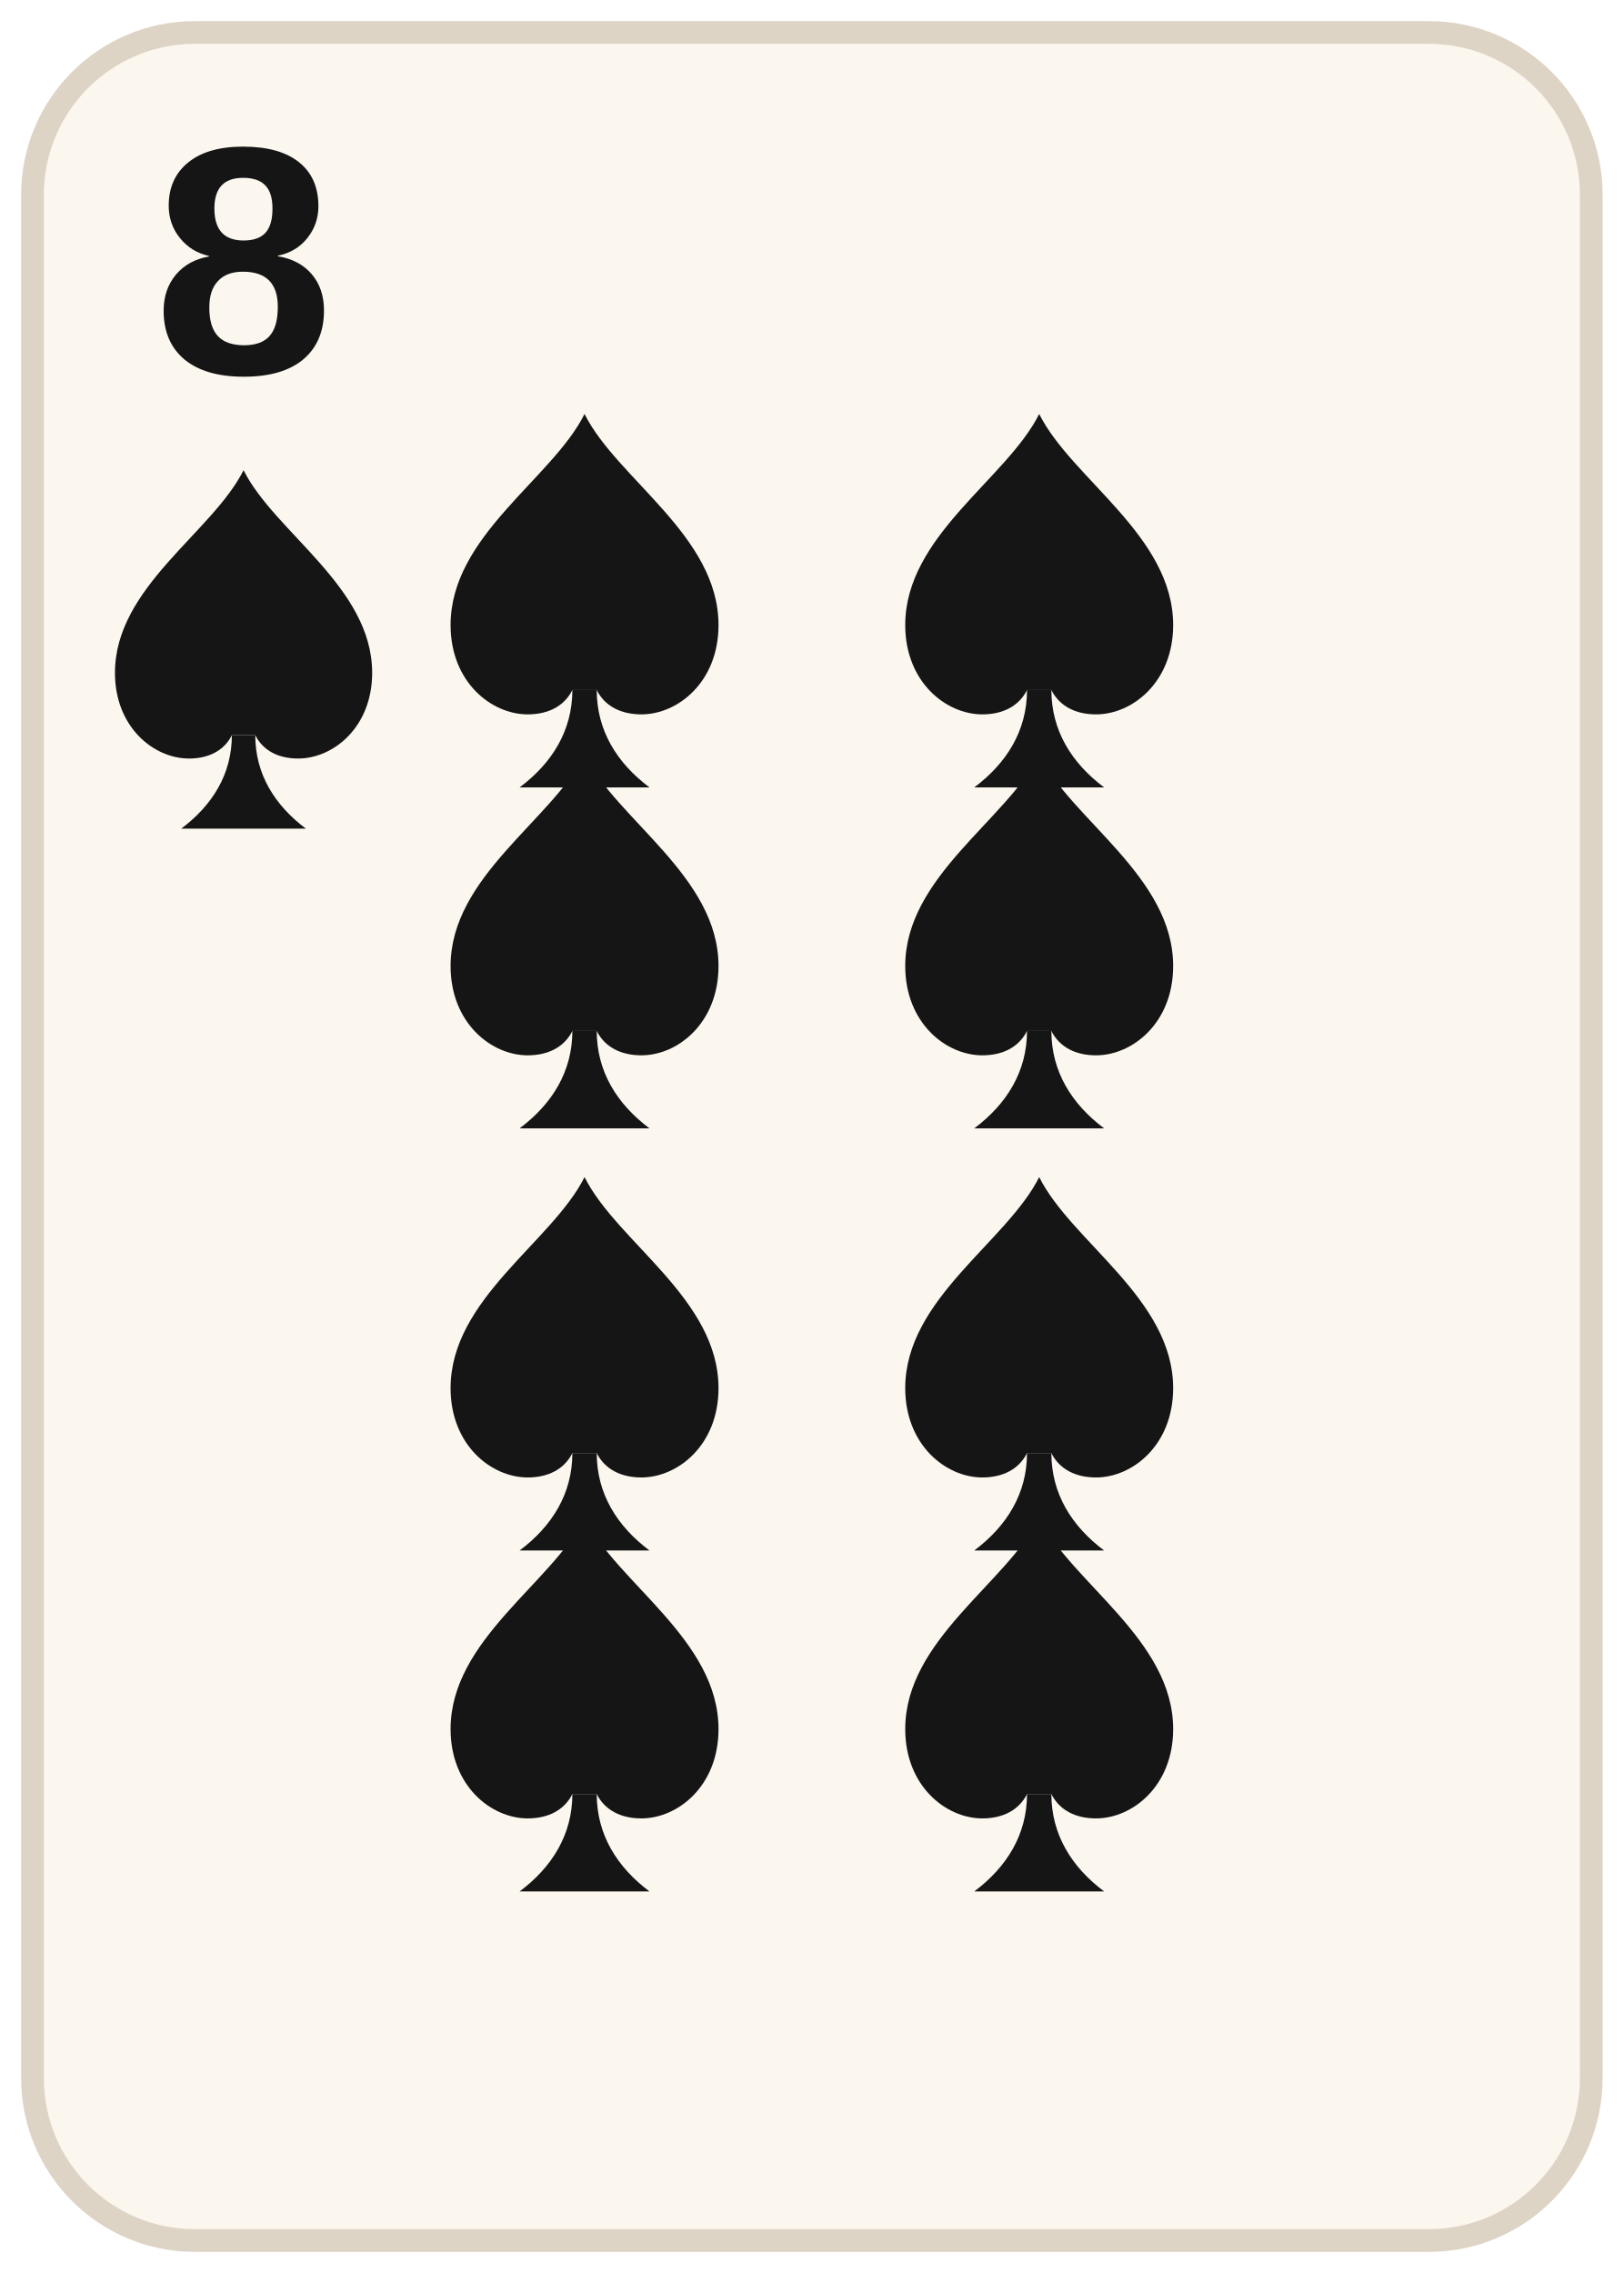
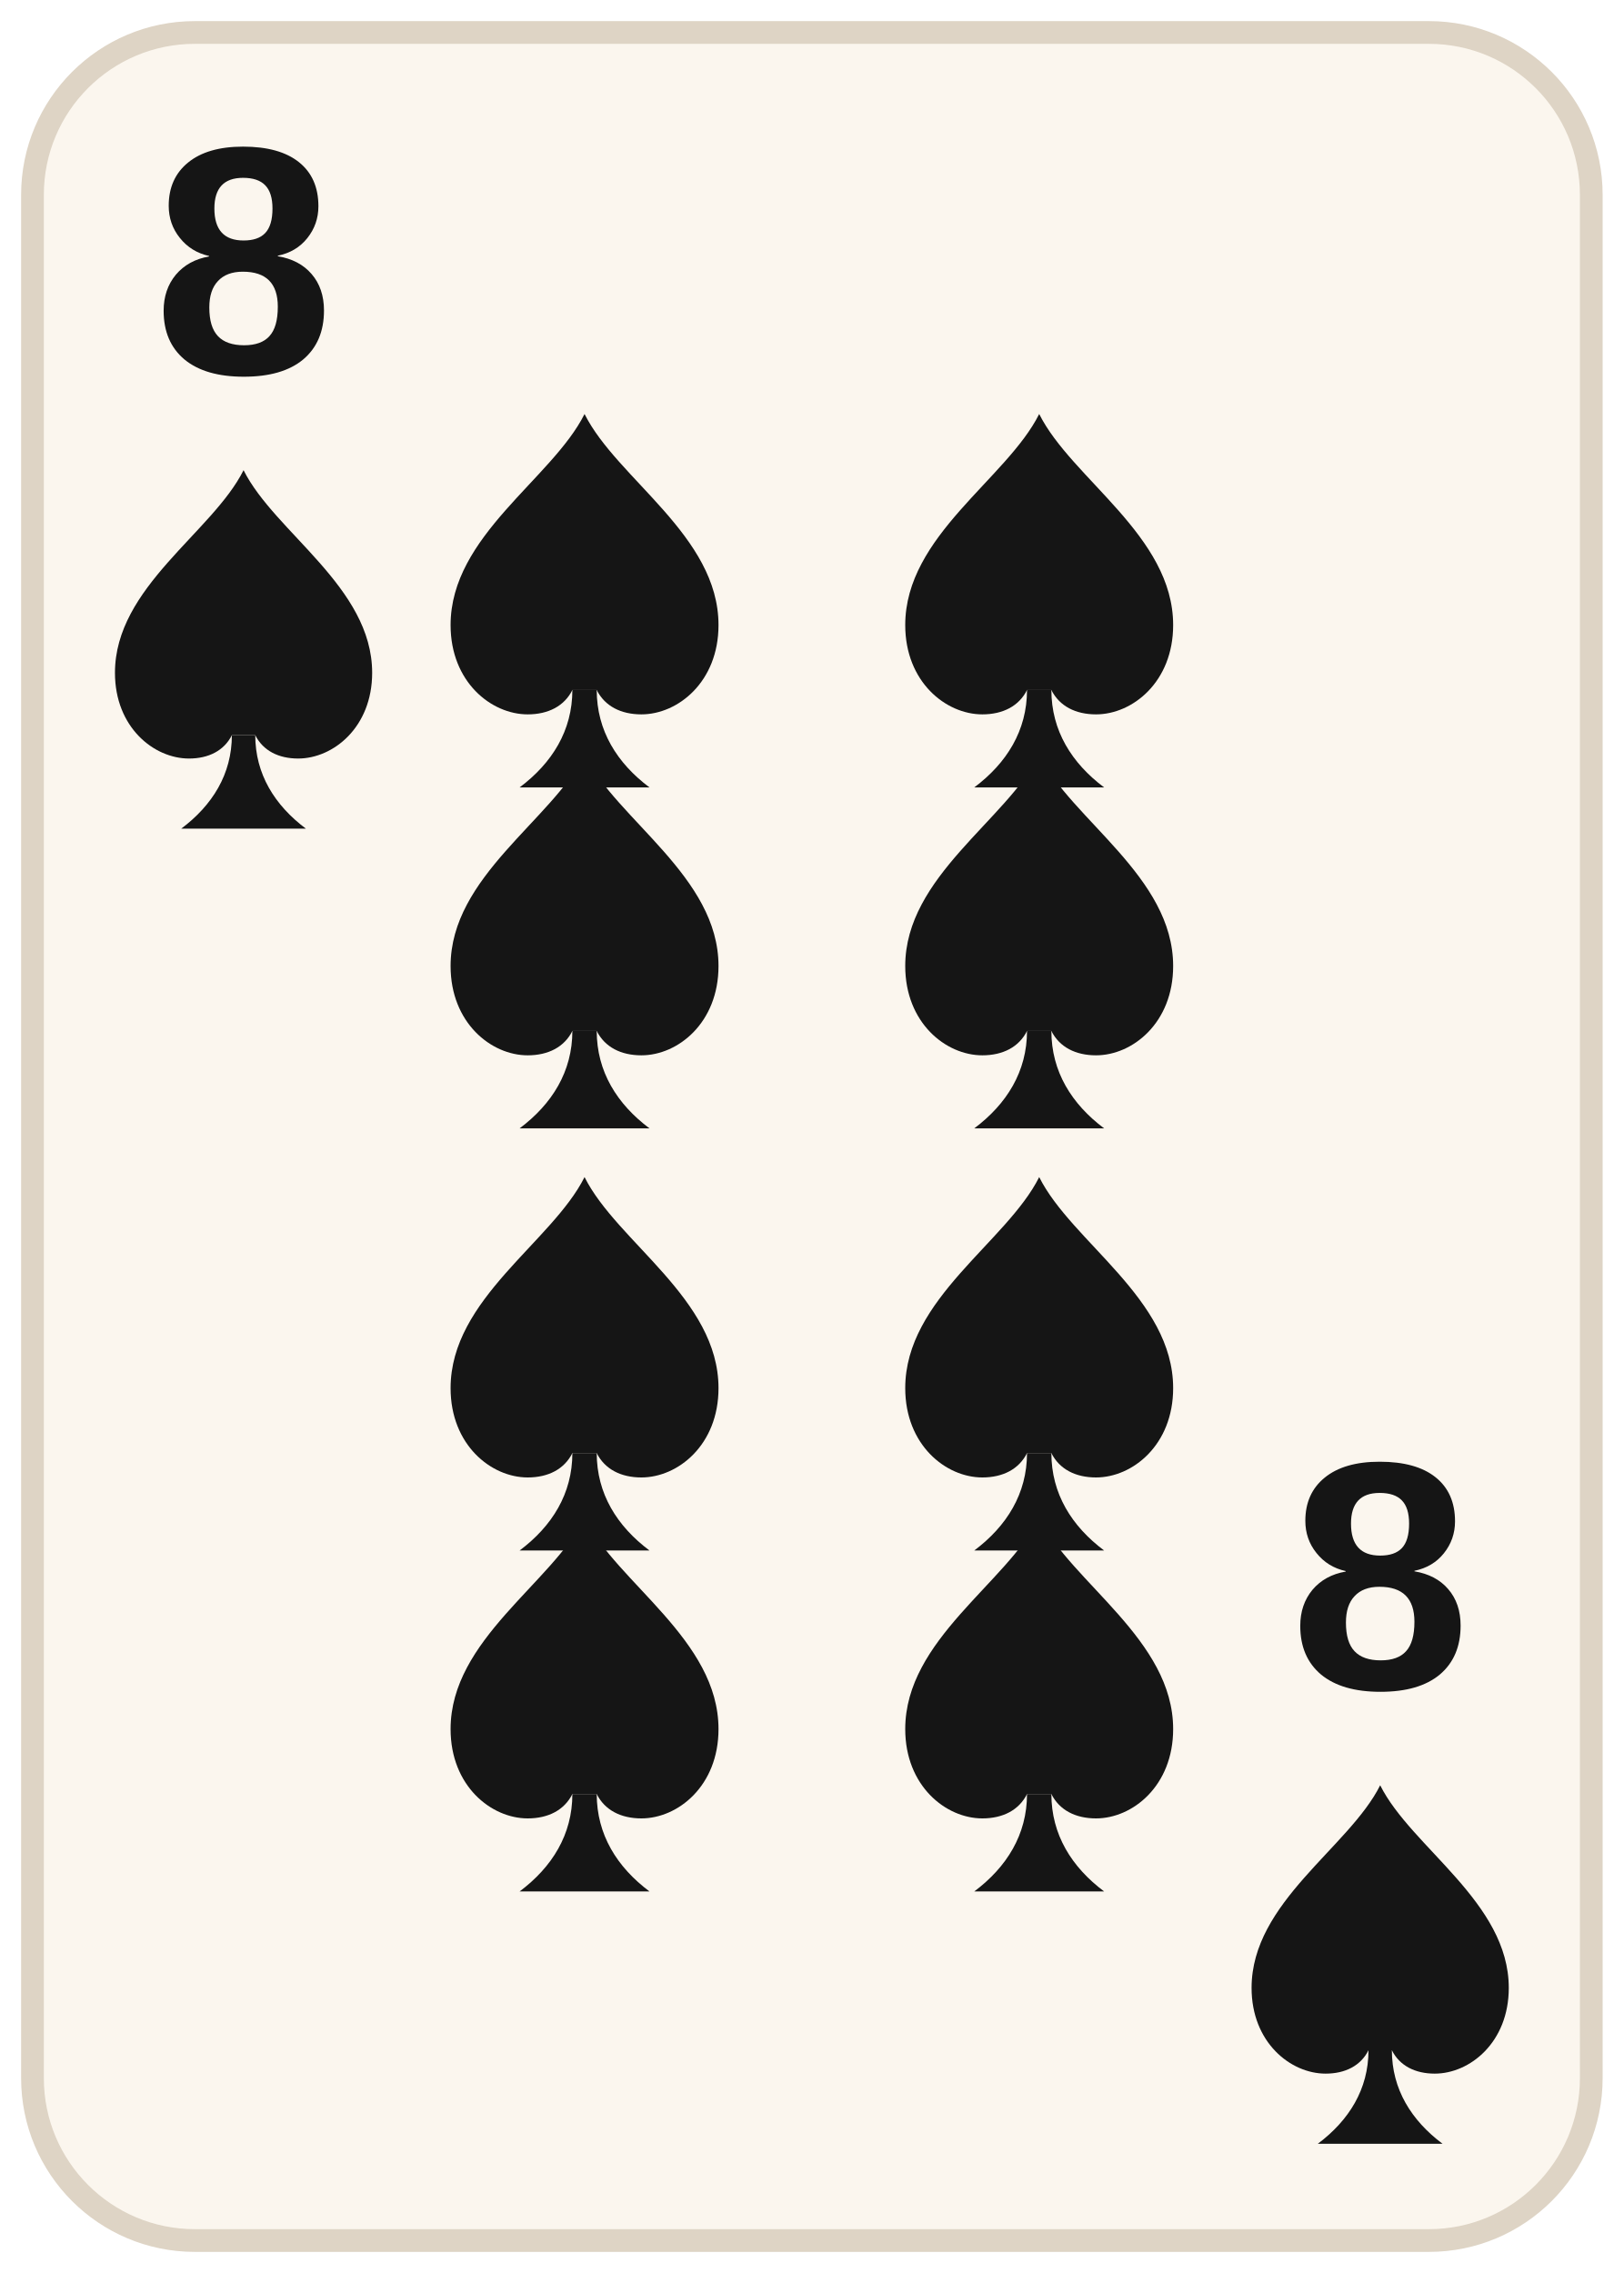
<svg xmlns="http://www.w3.org/2000/svg" viewBox="0 0 100 140" role="img" aria-label="8 of Spades">
  <rect x="2" y="2" width="96" height="136" rx="10" fill="#fbf6ee" stroke="#ded4c5" stroke-width="1.4" />
  <g font-family="Haskoy,-apple-system,BlinkMacSystemFont,'Segoe UI',Arial,sans-serif">
    <text x="15" y="23" fill="#151515" font-size="20" font-weight="700" text-anchor="middle">8</text>
    <g fill="#151515" transform="translate(15 40) scale(0.24)">
      <path d="M0-46C8-30 33-16 33 6 33 20 23 28 14 28 9 28 5 26 3 22L-3 22C-5 26-9 28-14 28-23 28-33 20-33 6-33-16-8-30 0-46Z" />
      <path d="M-3 22C-3 32-8 40-16 46L16 46C8 40 3 32 3 22Z" />
    </g>
  </g>
  <g>
    <g fill="#151515" transform="translate(36 37) scale(0.25)">
      <path d="M0-46C8-30 33-16 33 6 33 20 23 28 14 28 9 28 5 26 3 22L-3 22C-5 26-9 28-14 28-23 28-33 20-33 6-33-16-8-30 0-46Z" />
      <path d="M-3 22C-3 32-8 40-16 46L16 46C8 40 3 32 3 22Z" />
    </g>
    <g fill="#151515" transform="translate(64 37) scale(0.25)">
      <path d="M0-46C8-30 33-16 33 6 33 20 23 28 14 28 9 28 5 26 3 22L-3 22C-5 26-9 28-14 28-23 28-33 20-33 6-33-16-8-30 0-46Z" />
      <path d="M-3 22C-3 32-8 40-16 46L16 46C8 40 3 32 3 22Z" />
    </g>
    <g fill="#151515" transform="translate(36 58) scale(0.25)">
      <path d="M0-46C8-30 33-16 33 6 33 20 23 28 14 28 9 28 5 26 3 22L-3 22C-5 26-9 28-14 28-23 28-33 20-33 6-33-16-8-30 0-46Z" />
      <path d="M-3 22C-3 32-8 40-16 46L16 46C8 40 3 32 3 22Z" />
    </g>
    <g fill="#151515" transform="translate(64 58) scale(0.25)">
      <path d="M0-46C8-30 33-16 33 6 33 20 23 28 14 28 9 28 5 26 3 22L-3 22C-5 26-9 28-14 28-23 28-33 20-33 6-33-16-8-30 0-46Z" />
      <path d="M-3 22C-3 32-8 40-16 46L16 46C8 40 3 32 3 22Z" />
    </g>
    <g fill="#151515" transform="translate(36 84) scale(0.25)">
      <path d="M0-46C8-30 33-16 33 6 33 20 23 28 14 28 9 28 5 26 3 22L-3 22C-5 26-9 28-14 28-23 28-33 20-33 6-33-16-8-30 0-46Z" />
      <path d="M-3 22C-3 32-8 40-16 46L16 46C8 40 3 32 3 22Z" />
    </g>
    <g fill="#151515" transform="translate(64 84) scale(0.25)">
      <path d="M0-46C8-30 33-16 33 6 33 20 23 28 14 28 9 28 5 26 3 22L-3 22C-5 26-9 28-14 28-23 28-33 20-33 6-33-16-8-30 0-46Z" />
      <path d="M-3 22C-3 32-8 40-16 46L16 46C8 40 3 32 3 22Z" />
    </g>
    <g fill="#151515" transform="translate(36 105) scale(0.25)">
      <path d="M0-46C8-30 33-16 33 6 33 20 23 28 14 28 9 28 5 26 3 22L-3 22C-5 26-9 28-14 28-23 28-33 20-33 6-33-16-8-30 0-46Z" />
      <path d="M-3 22C-3 32-8 40-16 46L16 46C8 40 3 32 3 22Z" />
    </g>
    <g fill="#151515" transform="translate(64 105) scale(0.25)">
      <path d="M0-46C8-30 33-16 33 6 33 20 23 28 14 28 9 28 5 26 3 22L-3 22C-5 26-9 28-14 28-23 28-33 20-33 6-33-16-8-30 0-46Z" />
      <path d="M-3 22C-3 32-8 40-16 46L16 46C8 40 3 32 3 22Z" />
    </g>
  </g>
+   <g data-card-corner="bottom-right" font-family="Haskoy,-apple-system,BlinkMacSystemFont,'Segoe UI',Arial,sans-serif">
+     <text x="85" y="104" fill="#151515" font-size="20" font-weight="700" text-anchor="middle">8</text>
+     <g fill="#151515" transform="translate(85 121) scale(0.24)">
+       <path d="M0-46C8-30 33-16 33 6 33 20 23 28 14 28 9 28 5 26 3 22L-3 22C-5 26-9 28-14 28-23 28-33 20-33 6-33-16-8-30 0-46Z" />
+       <path d="M-3 22C-3 32-8 40-16 46L16 46C8 40 3 32 3 22Z" />
+     </g>
+   </g>
</svg>
